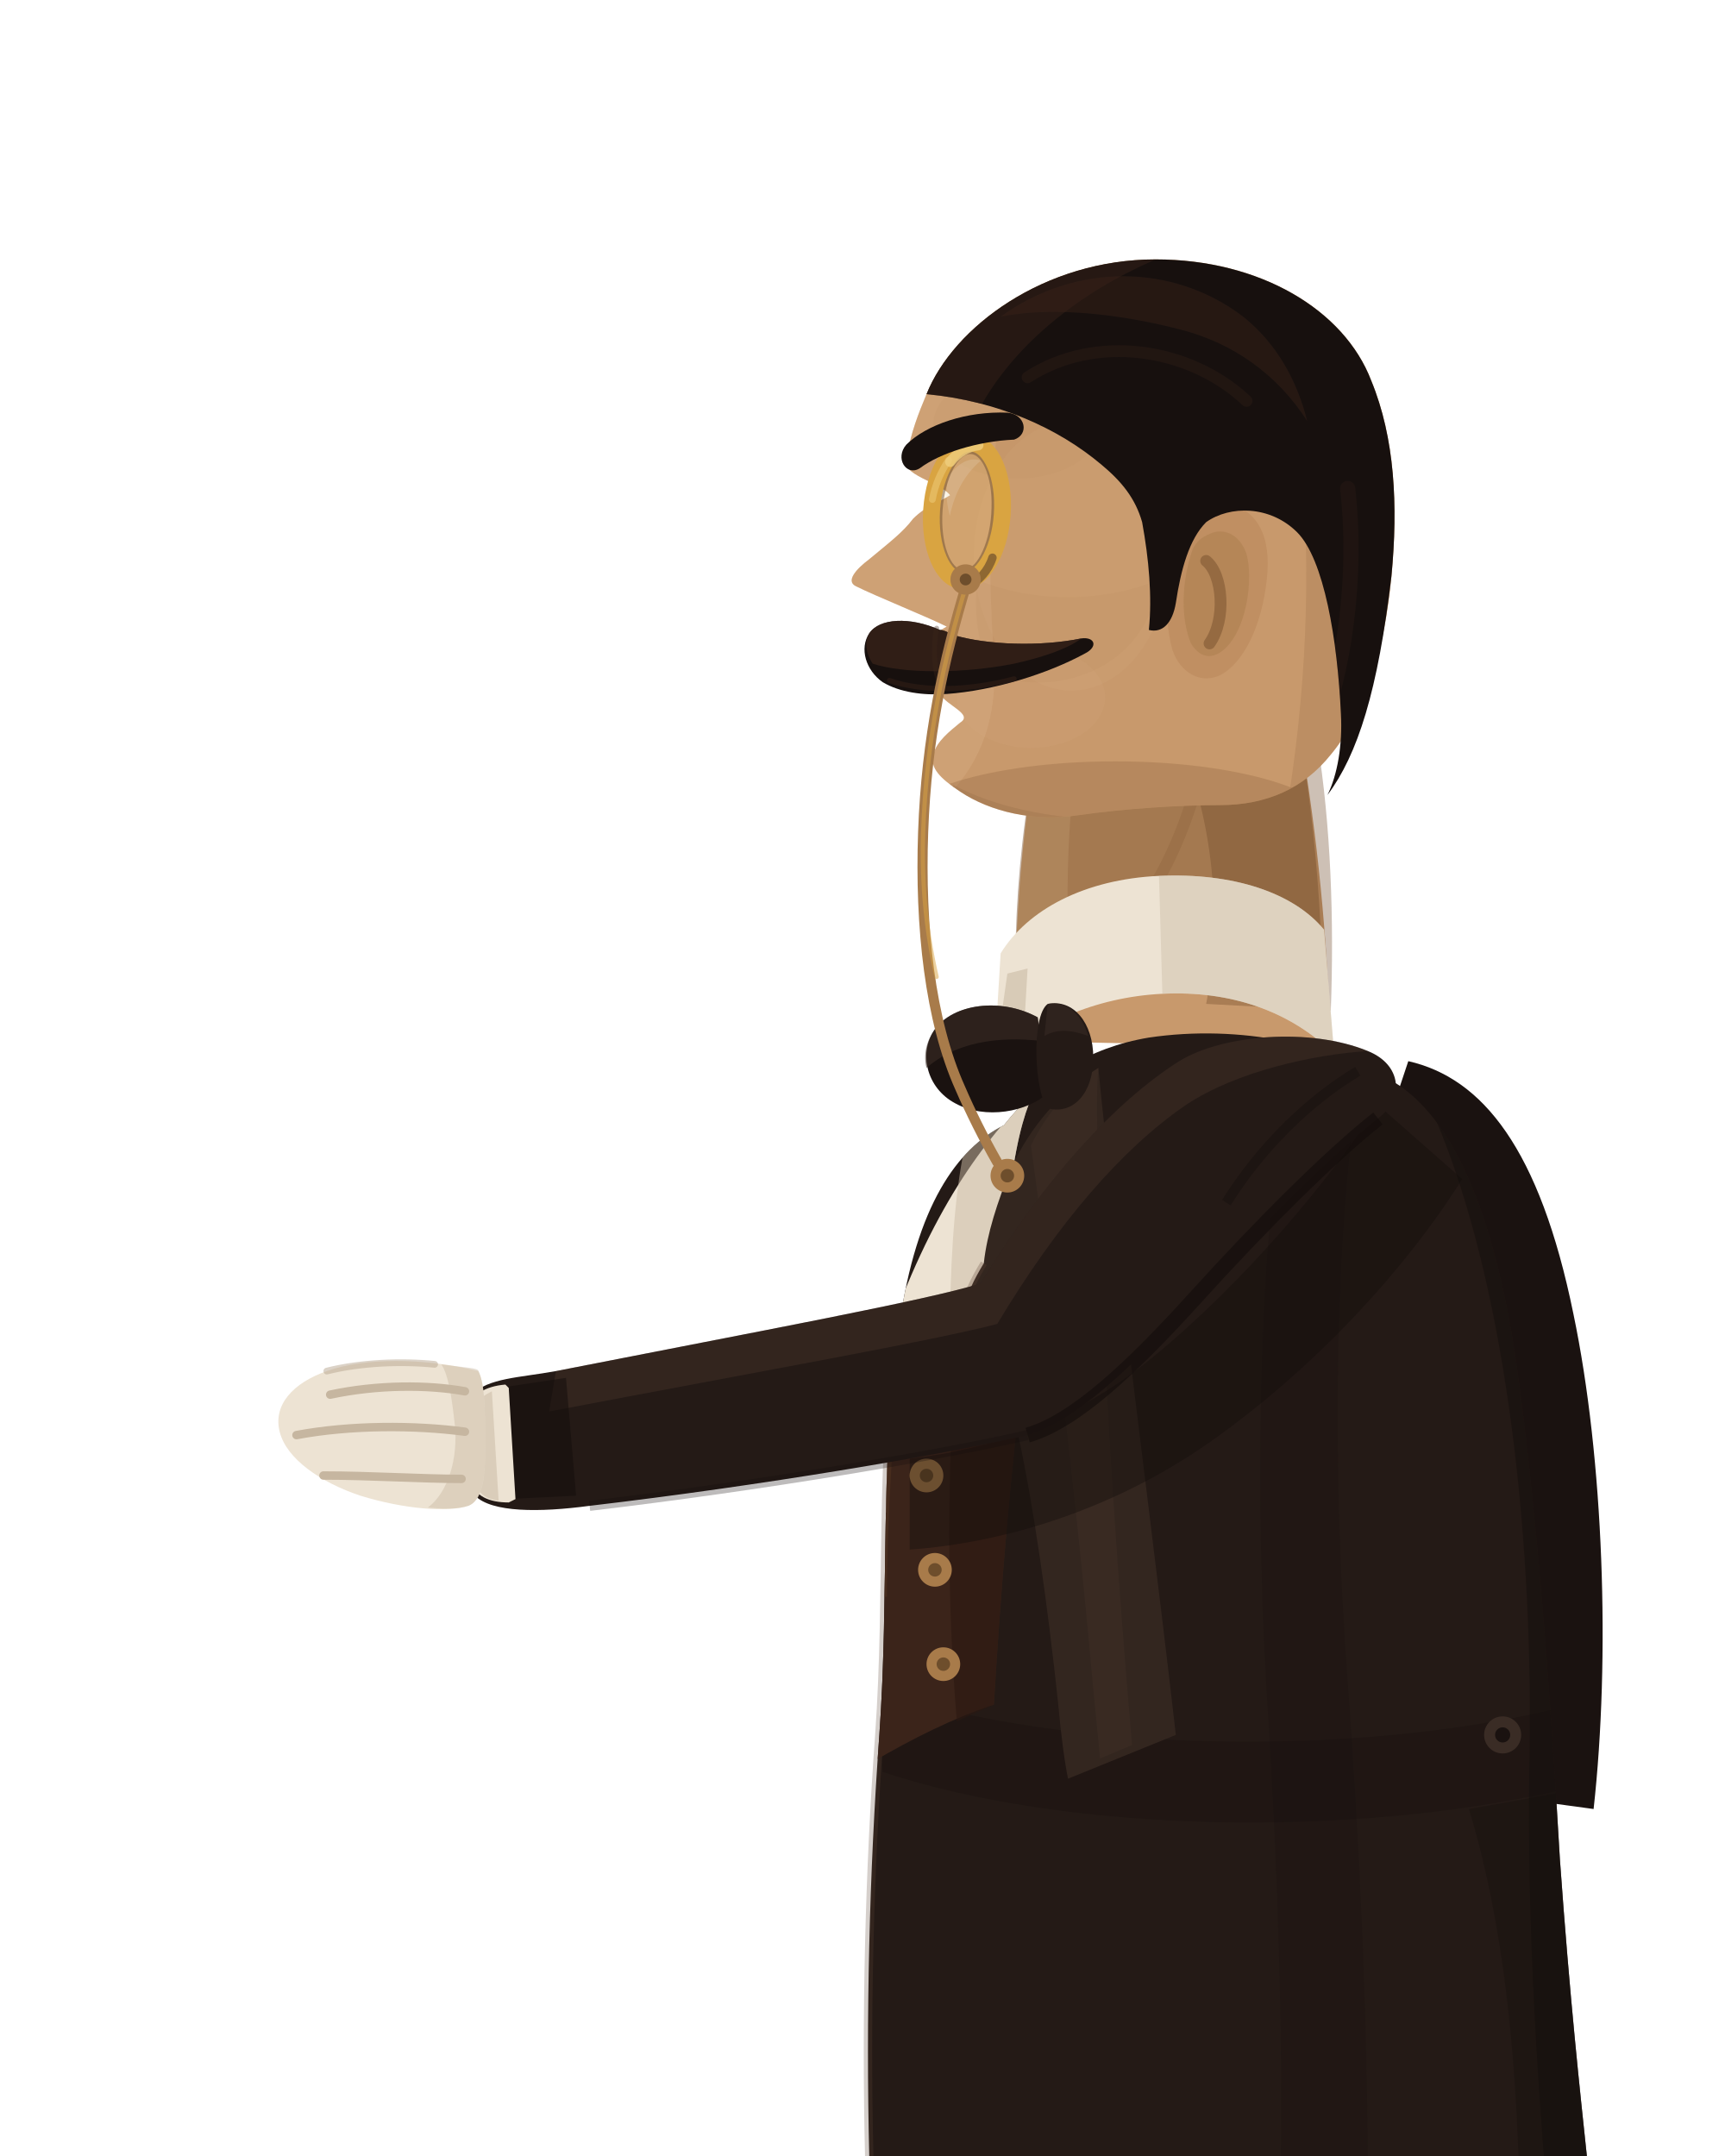
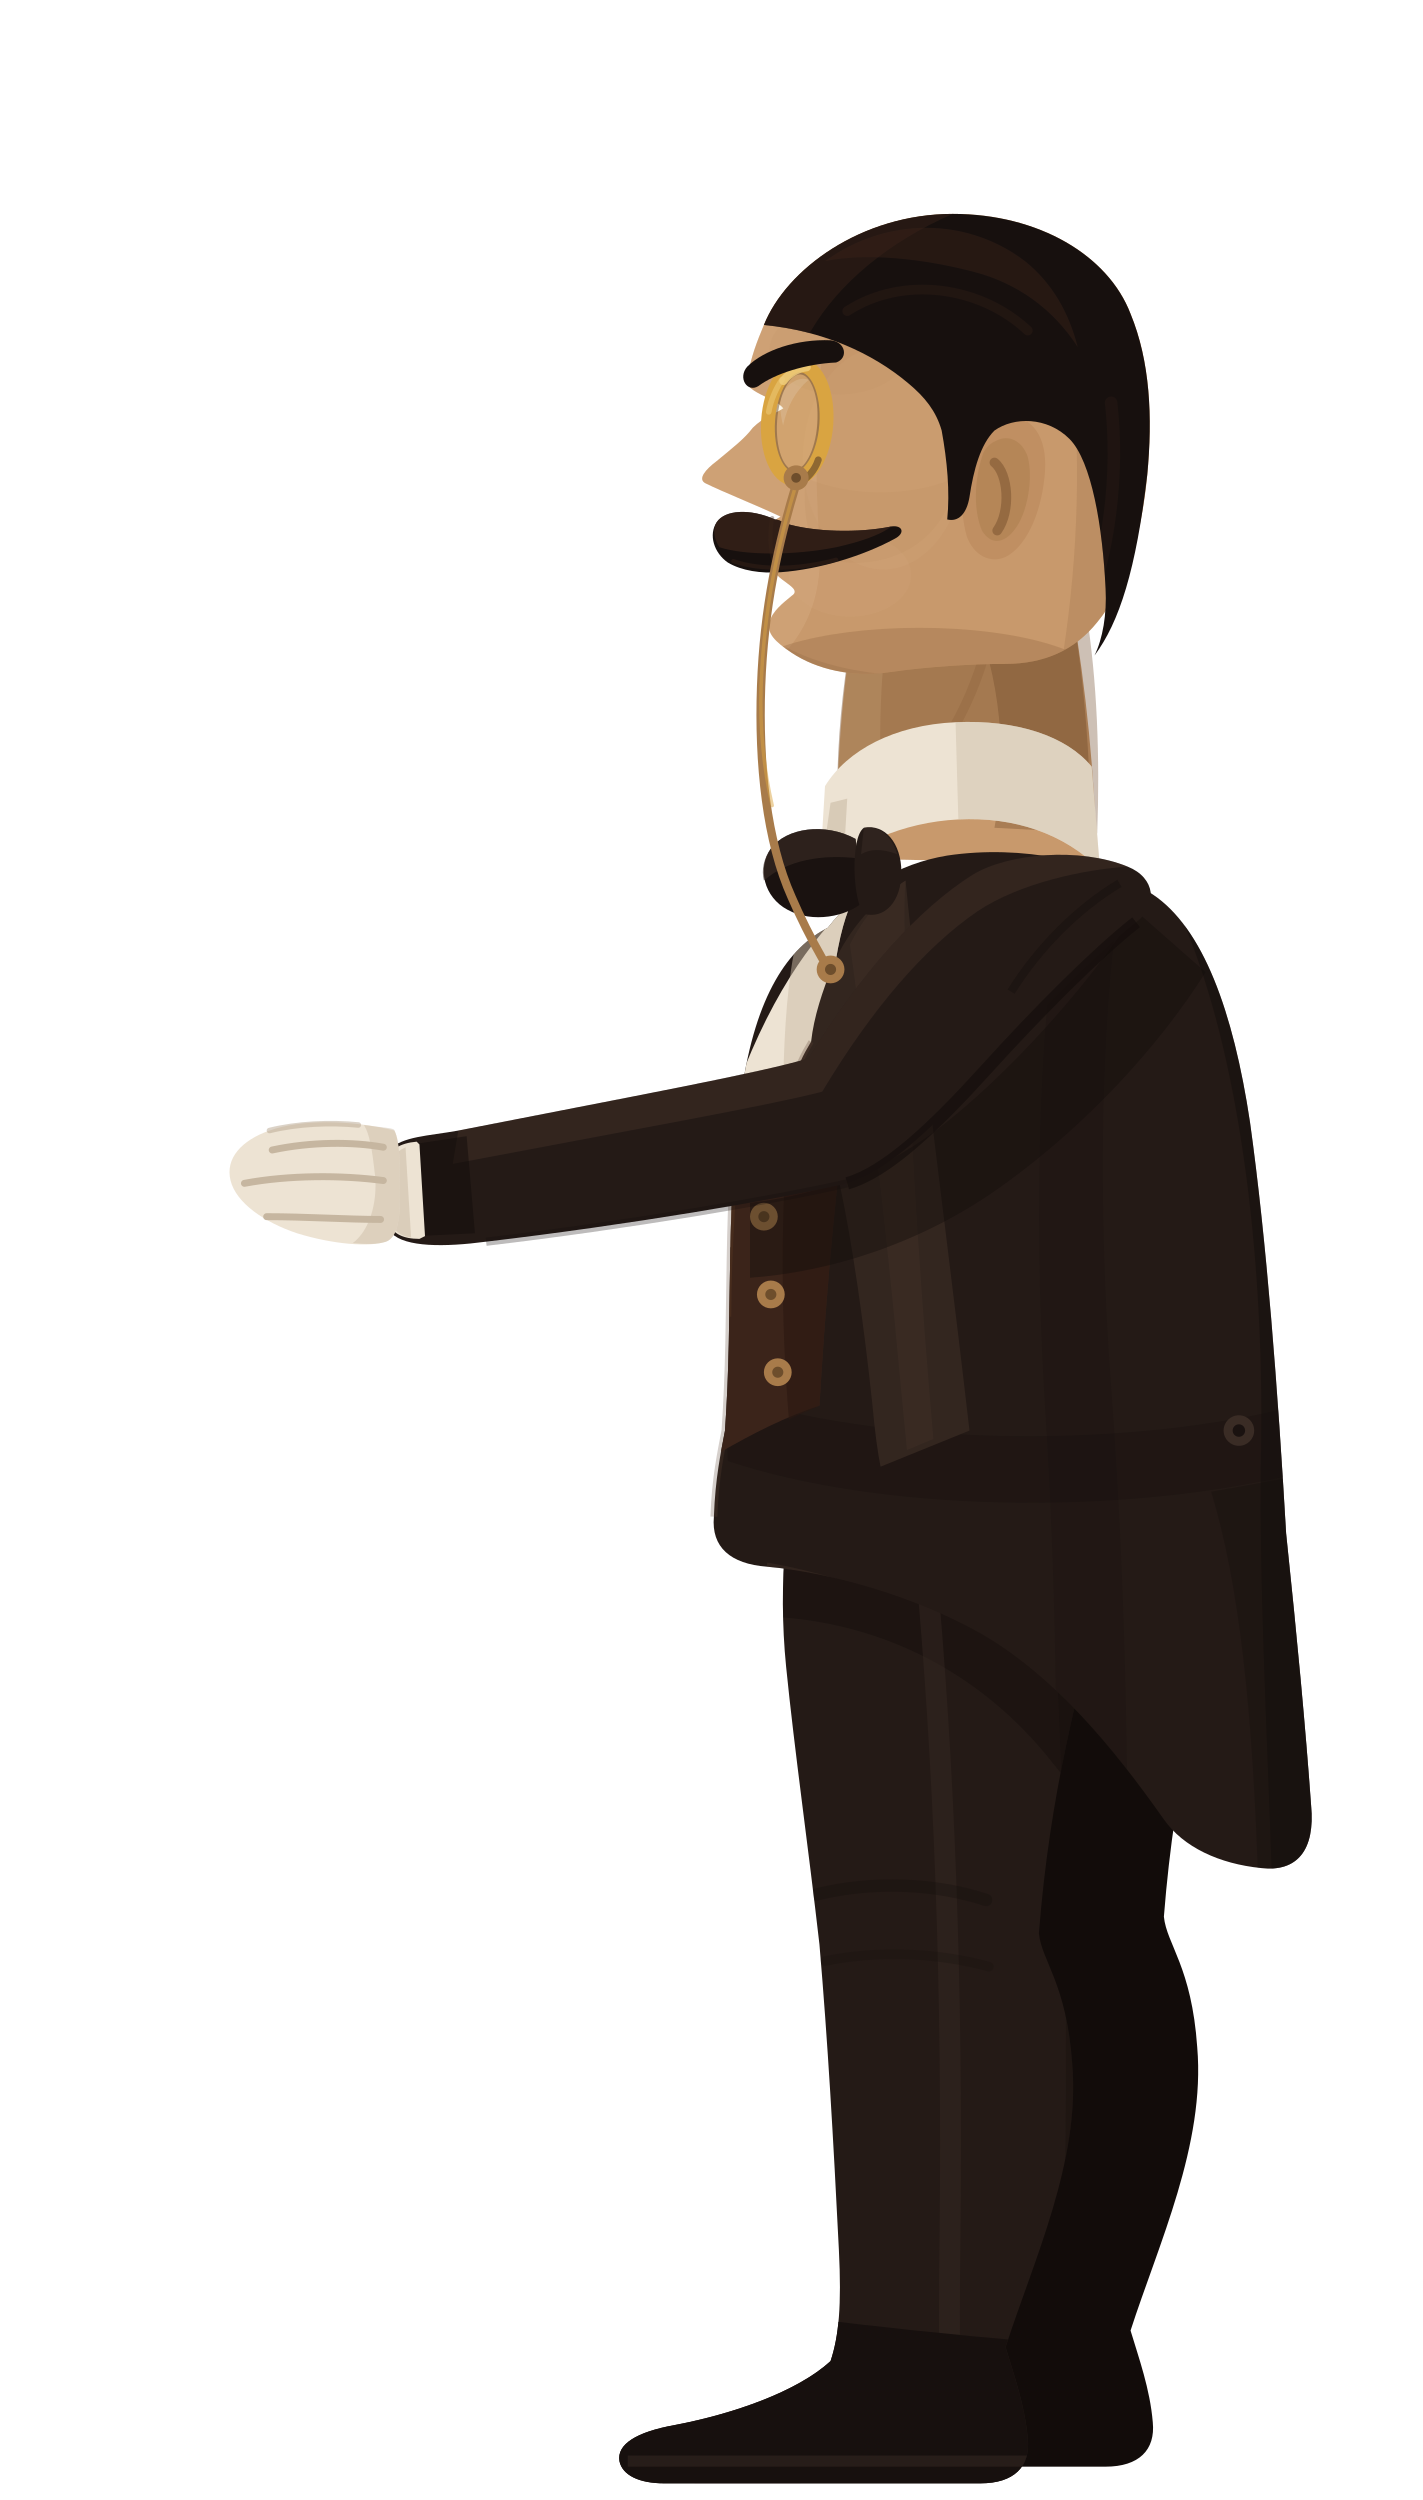
- <svg xmlns="http://www.w3.org/2000/svg" width="1024" height="1280" viewBox="0 0 1024 1280">
+ <svg xmlns="http://www.w3.org/2000/svg" width="1024" height="1800" viewBox="0 0 1024 1800">
  <defs>
    <clipPath id="head_clip_p">
      <path d="M686 154 C748 154 798 184 814 226 C828 260 830 300 826 342 C822 386 810 424 790 448 C774 468 752 478 724 478 C700 478 668 480 640 484 C614 488 588 482 570 470 C558 462 552 456 554 448 C556 440 564 434 570 429 C578 424 562 419 558 412 C554 406 562 402 566 398 C570 394 560 390 556 386 C551 381 556 375 562 372 C550 366 520 354 508 348 C502 345 508 338 516 332 C528 322 536 316 542 308 C550 300 558 298 564 294 C558 286 534 282 538 272 C541 256 545 246 550 234 C566 194 620 154 686 154 Z" />
    </clipPath>
    <clipPath id="torso_clip_p">
-       <path d="M596 668 C618 640 646 622 682 616 C736 608 792 620 830 644 C866 668 888 728 900 808 C912 894 920 1000 926 1104 C932 1188 938 1242 942 1280 L516 1280 C514 1198 516 1112 522 1030 C528 946 522 862 534 786 C544 716 568 682 596 668 Z" />
+       <path d="M596 668 C618 640 646 622 682 616 C736 608 792 620 830 644 C866 668 888 728 900 808 C912 894 920 1000 926 1104 C934 1180 940 1244 944 1300 C947 1332 934 1348 908 1345 C878 1342 852 1330 838 1310 C800 1256 758 1206 706 1176 C656 1148 596 1132 552 1128 C526 1126 512 1114 514 1092 C515 1064 519 1046 522 1030 C528 946 522 862 534 786 C544 716 568 682 596 668 Z" />
+     </clipPath>
+     <path id="leg_shape_p" d="M580 1020 C566 1080 560 1140 566 1200 C572 1260 582 1330 590 1400 C596 1470 600 1540 604 1620 C606 1660 604 1682 598 1700 C574 1722 528 1738 486 1746 C458 1751 444 1760 446 1772 C448 1782 460 1788 478 1788 L706 1788 C730 1788 742 1776 740 1756 C738 1732 730 1710 724 1690 C744 1628 778 1556 772 1486 C768 1428 750 1412 748 1392 C756 1290 776 1218 796 1140 C806 1090 814 1046 816 1020 Z" />
+     <clipPath id="leg_clip_p">
+       <use href="#leg_shape_p" />
    </clipPath>
    <clipPath id="hair_clip_p">
      <path d="M550 234 C592 238 628 254 654 276 C666 286 674 296 678 310 C682 332 684 354 682 374 C690 376 696 370 698 358 C701 338 706 320 716 310 C730 300 754 300 770 316 C786 332 794 380 796 424 C797 442 794 460 788 472 C806 448 818 410 826 342 C830 300 828 260 814 226 C798 184 748 154 686 154 C620 154 566 194 550 234 Z" />
    </clipPath>
  </defs>
-   <g id="arm_far_p">
-     <path d="M828 654 C868 686 890 752 900 832 C910 914 910 1000 902 1068 L946 1074 C956 984 952 866 934 780 C914 682 880 640 836 630 Z" fill="#1a1210" />
+   <g id="legs_p">
+     <use href="#leg_shape_p" transform="translate(90,-12)" fill="#120C0A" />
+     <use href="#leg_shape_p" fill="#241A16" />
+     <g clip-path="url(#leg_clip_p)">
+       <path d="M500 1000 L900 1000 L900 1424 C848 1382 802 1324 752 1262 C700 1200 630 1168 556 1164 L500 1164 Z" fill="#120C0A" opacity="0.42" />
+       <path d="M556 1080 C550 1240 562 1420 574 1620 C580 1700 580 1744 576 1792 L500 1792 L500 1080 Z" fill="#5C4436" opacity="0.15" />
+       <path d="M752 1060 C766 1240 770 1420 766 1620 C764 1700 766 1748 770 1792 L900 1792 L900 1060 Z" fill="#120C0A" opacity="0.32" />
+       <path d="M666 1120 C680 1270 686 1430 684 1610 C683 1690 684 1740 686 1786" fill="none" stroke="#3A2C25" stroke-width="15" opacity="0.38" />
+       <path d="M588 1364 C628 1354 674 1356 710 1368" fill="none" stroke="#120C0A" stroke-width="9" stroke-linecap="round" opacity="0.30" />
+       <path d="M594 1412 C632 1404 676 1406 712 1416" fill="none" stroke="#120C0A" stroke-width="7" stroke-linecap="round" opacity="0.22" />
+       <path d="M496 1656 C562 1668 664 1680 792 1690 L820 1800 L430 1800 Z" fill="#17100E" />
+       <path d="M470 1726 C502 1721 542 1714 570 1704" fill="none" stroke="#5C4436" stroke-width="9" stroke-linecap="round" opacity="0.32" />
+       <path d="M452 1772 L744 1772" fill="none" stroke="#3A2C25" stroke-width="8" opacity="0.45" />
+     </g>
  </g>
  <g id="neck_p">
    <path d="M616 442 C606 494 602 556 602 618 L790 622 C788 556 782 496 772 438 C726 470 664 474 616 442 Z" fill="#C8996C" />
    <path d="M616 442 C608 482 604 520 603 556 C650 582 726 580 784 552 C782 512 778 476 772 438 C726 470 664 474 616 442 Z" fill="#7A5330" opacity="0.46" />
    <path d="M700 440 C736 452 762 450 782 440 C790 490 792 546 790 600 L716 596 C726 546 720 486 700 440 Z" fill="#6B4526" opacity="0.34" />
    <path d="M616 442 C606 494 602 556 602 618 L638 620 C632 556 632 494 640 446 Z" fill="#E8C49C" opacity="0.16" />
    <path d="M708 474 C694 520 668 560 630 588" fill="none" stroke="#8A5F38" stroke-width="7" stroke-linecap="round" opacity="0.32" />
  </g>
  <g id="torso_p">
-     <path d="M596 668 C618 640 646 622 682 616 C736 608 792 620 830 644 C866 668 888 728 900 808 C912 894 920 1000 926 1104 C932 1188 938 1242 942 1280 L516 1280 C514 1198 516 1112 522 1030 C528 946 522 862 534 786 C544 716 568 682 596 668 Z" fill="#241A16" />
+     <path d="M596 668 C618 640 646 622 682 616 C736 608 792 620 830 644 C866 668 888 728 900 808 C912 894 920 1000 926 1104 C934 1180 940 1244 944 1300 C947 1332 934 1348 908 1345 C878 1342 852 1330 838 1310 C800 1256 758 1206 706 1176 C656 1148 596 1132 552 1128 C526 1126 512 1114 514 1092 C515 1064 519 1046 522 1030 C528 946 522 862 534 786 C544 716 568 682 596 668 Z" fill="#241A16" />
    <g clip-path="url(#torso_clip_p)">
-       <path d="M852 664 C892 758 910 902 908 1040 C906 1132 912 1226 918 1300 L1030 1300 L1030 626 Z" fill="#120C0A" opacity="0.46" />
+       <path d="M852 664 C892 758 910 902 908 1040 C906 1132 912 1240 916 1360 L1030 1360 L1030 626 Z" fill="#120C0A" opacity="0.46" />
      <path d="M576 668 C542 712 526 782 524 856 L466 856 L466 626 Z" fill="#5C4436" opacity="0.22" />
-       <path d="M768 618 C748 718 744 872 752 1006 C758 1100 762 1204 760 1300 L812 1300 C812 1192 806 1078 800 998 C790 866 792 716 810 624 Z" fill="#120C0A" opacity="0.20" />
+       <path d="M768 618 C748 718 744 872 752 1006 C758 1100 762 1204 760 1360 L812 1360 C812 1192 806 1078 800 998 C790 866 792 716 810 624 Z" fill="#120C0A" opacity="0.20" />
      <path d="M522 1004 C632 1040 800 1044 926 1014 L930 1062 C802 1092 632 1088 524 1052 Z" fill="#120C0A" opacity="0.26" />
      <circle cx="892" cy="1030" r="11" fill="#3A2C25" />
      <circle cx="892" cy="1030" r="4.5" fill="#1A1210" />
-       <path d="M872 1074 C892 1140 900 1216 902 1300 L960 1300 L950 1060 Z" fill="#120C0A" opacity="0.3" />
+       <path d="M872 1074 C892 1140 902 1230 906 1360 L980 1360 L950 1060 Z" fill="#120C0A" opacity="0.3" />
+       <path d="M552 1128 C620 1140 676 1166 720 1200 C776 1244 818 1296 846 1340" fill="none" stroke="#5C4436" stroke-width="6" opacity="0.22" />
    </g>
-     <path d="M534 786 C522 862 528 946 522 1030 C516 1112 514 1198 516 1280" fill="none" stroke="#5C4436" stroke-width="5" opacity="0.26" />
+     <path d="M534 786 C522 862 528 946 522 1030 C519 1046 515 1064 514 1092" fill="none" stroke="#5C4436" stroke-width="5" opacity="0.26" />
  </g>
  <g id="front_strip_p" clip-path="url(#torso_clip_p)">
    <path d="M614 648 C584 676 552 720 526 796 C518 832 514 864 512 898 L592 898 C592 834 596 762 600 704 C604 672 610 656 614 648 Z" fill="#EDE3D3" />
    <path d="M576 668 C562 714 562 806 566 898 L592 898 C592 834 596 762 600 704 C604 672 610 656 614 648 Z" fill="#CBBCA6" opacity="0.5" />
    <path d="M530 786 C518 848 512 916 512 974 C512 1006 514 1028 518 1046 C542 1032 566 1020 590 1012 C594 944 600 872 608 810 C586 816 552 804 530 786 Z" fill="#3B241A" />
    <path d="M568 802 C562 870 562 950 568 1022 C576 1018 584 1015 590 1012 C594 944 600 872 608 810 C594 813 580 810 568 802 Z" fill="#2A1710" opacity="0.6" />
    <path d="M532 796 C528 846 524 900 524 948" fill="none" stroke="#54341F" stroke-width="5" opacity="0.5" />
    <circle cx="550" cy="876" r="10" fill="#A87B4A" />
    <circle cx="550" cy="876" r="4" fill="#6E4E2C" />
    <circle cx="555" cy="932" r="10" fill="#A87B4A" />
    <circle cx="555" cy="932" r="4" fill="#6E4E2C" />
    <circle cx="560" cy="988" r="10" fill="#A87B4A" />
    <circle cx="560" cy="988" r="4" fill="#6E4E2C" />
    <path d="M652 634 C630 648 612 668 600 694 C592 714 586 732 584 750 C578 760 574 768 572 778 C586 792 596 818 604 850 C614 896 622 954 628 1010 C630 1032 632 1046 634 1056 L698 1030 C688 942 674 834 664 748 C658 690 654 656 652 634 Z" fill="#33261F" />
    <path d="M652 634 C636 644 622 660 612 680 C622 752 638 880 648 992 C650 1014 652 1032 653 1044 L672 1036 C664 944 656 830 654 748 C652 690 650 656 652 634 Z" fill="#5C4436" opacity="0.15" />
    <path d="M584 750 C578 760 574 768 572 778 C586 792 596 818 604 850" fill="none" stroke="#5C4436" stroke-width="4" opacity="0.28" />
  </g>
  <g id="collar_p">
    <path d="M594 566 C610 540 644 522 688 520 C732 518 768 530 786 552 L792 626 C766 600 730 588 690 590 C650 592 614 608 590 632 Z" fill="#EDE3D3" />
    <path d="M688 520 C732 518 768 530 786 552 L792 626 C766 600 730 588 690 590 Z" fill="#CBBCA6" opacity="0.44" />
    <path d="M598 578 L624 572 L618 648 L590 634 Z" fill="#EDE3D3" />
    <path d="M598 578 L610 575 L606 644 L590 634 Z" fill="#D8CBB7" />
  </g>
  <g id="bowtie_p">
    <path d="M616 604 C594 592 566 596 555 611 C545 625 550 646 567 655 C585 665 610 660 622 649 Z" fill="#1A1210" />
    <path d="M616 604 C594 592 566 596 555 611 C550 618 548 626 550 634 C567 619 592 615 618 618 Z" fill="#3A2C25" opacity="0.6" />
    <path d="M622 596 C637 593 649 607 649 628 C649 649 637 662 622 658 C614 649 612 603 622 596 Z" fill="#241A16" />
    <path d="M622 596 C633 594 642 602 646 615 C635 611 627 611 620 615 Z" fill="#3A2C25" opacity="0.5" />
  </g>
  <g clip-path="url(#torso_clip_p)">
    <path d="M540 866 C592 860 640 842 684 806 C738 762 790 700 818 656 L868 700 C834 754 782 810 724 852 C664 896 596 916 540 920 Z" fill="#120C0A" opacity="0.40" />
  </g>
  <g id="arm_near_p">
    <path d="M700 630 C662 654 620 700 582 762 C550 772 452 790 330 814 C308 818 290 818 280 828 C268 840 268 874 282 888 C292 898 320 898 350 894 C452 882 558 864 610 852 C638 844 672 812 710 770 C748 728 790 686 818 664 C834 652 832 632 812 624 C778 610 726 614 700 630 Z" fill="#241A16" />
    <path d="M700 630 C662 654 620 700 582 762 C550 772 452 790 330 814 L326 838 C452 814 554 796 592 786 C628 726 666 682 704 656 C734 636 780 626 812 624 C778 610 726 614 700 630 Z" fill="#5C4436" opacity="0.26" />
    <path d="M610 852 C638 844 672 812 710 770 C748 728 790 686 818 664" fill="none" stroke="#120C0A" stroke-width="9" opacity="0.6" />
    <path d="M350 894 C452 882 558 864 610 852" fill="none" stroke="#120C0A" stroke-width="6" opacity="0.28" />
    <path d="M806 636 C776 654 748 682 728 714" fill="none" stroke="#120C0A" stroke-width="6" opacity="0.38" />
    <path d="M336 818 L342 888 L300 890 L296 824 Z" fill="#120C0A" opacity="0.5" />
  </g>
  <g id="cuff_p">
    <path d="M300 822 C288 823 280 828 278 836 L280 880 C282 888 290 892 302 892 L306 890 L302 824 Z" fill="#EDE3D3" />
    <path d="M292 826 C284 830 280 834 279 842 L281 878 C283 886 288 890 296 891 Z" fill="#CBBCA6" opacity="0.55" />
  </g>
  <g id="glove_p">
    <path d="M284 814 C252 806 216 806 194 814 C174 821 162 834 166 850 C170 866 190 880 214 888 C240 896 266 898 278 894 C286 891 288 878 288 862 C288 838 288 822 284 814 Z" fill="#EDE3D3" />
    <path d="M262 810 C276 812 284 812 284 814 C288 822 288 838 288 862 C288 878 286 891 278 894 C272 896 264 896 254 895 C266 886 272 866 270 846 C268 828 266 816 262 810 Z" fill="#C6B6A0" opacity="0.42" />
    <path d="M196 828 C224 822 254 822 276 826" fill="none" stroke="#C6B6A0" stroke-width="5" stroke-linecap="round" />
    <path d="M176 852 C208 846 246 846 276 850" fill="none" stroke="#C6B6A0" stroke-width="5" stroke-linecap="round" />
    <path d="M192 876 C220 876 250 878 274 878" fill="none" stroke="#C6B6A0" stroke-width="5" stroke-linecap="round" />
    <path d="M194 814 C214 809 238 808 258 810" fill="none" stroke="#B7A68F" stroke-width="4" stroke-linecap="round" opacity="0.5" />
  </g>
  <g id="head_p">
    <path d="M686 154 C748 154 798 184 814 226 C828 260 830 300 826 342 C822 386 810 424 790 448 C774 468 752 478 724 478 C700 478 668 480 640 484 C614 488 588 482 570 470 C558 462 552 456 554 448 C556 440 564 434 570 429 C578 424 562 419 558 412 C554 406 562 402 566 398 C570 394 560 390 556 386 C551 381 556 375 562 372 C550 366 520 354 508 348 C502 345 508 338 516 332 C528 322 536 316 542 308 C550 300 558 298 564 294 C558 286 534 282 538 272 C541 256 545 246 550 234 C566 194 620 154 686 154 Z" fill="#C8996C" />
    <g clip-path="url(#head_clip_p)">
      <path d="M738 120 C778 218 788 366 758 512 L880 512 L880 120 Z" fill="#8A5F38" opacity="0.19" />
      <path d="M470 120 L470 516 C554 498 594 458 590 392 C586 330 586 264 602 204 C608 176 616 148 624 120 Z" fill="#E8C49C" opacity="0.20" />
      <ellipse cx="636" cy="330" rx="58" ry="80" fill="#DDB68D" opacity="0.10" />
      <ellipse cx="612" cy="414" rx="44" ry="30" fill="#DDB68D" opacity="0.09" />
      <ellipse cx="604" cy="252" rx="50" ry="32" fill="#A87B4A" opacity="0.07" />
      <path d="M580 344 C612 358 656 358 688 344 C682 392 636 414 592 402 C580 388 578 364 580 344 Z" fill="#A87B4A" opacity="0.09" />
      <ellipse cx="662" cy="492" rx="132" ry="40" fill="#8A5F38" opacity="0.28" />
      <path d="M566 466 C614 492 700 494 764 470 L772 524 L540 524 Z" fill="#7A5330" opacity="0.16" />
    </g>
  </g>
  <g id="ear_p">
-     <path d="M700 314 C692 336 690 364 696 386 C701 400 713 406 724 401 C738 394 749 372 752 344 C755 318 746 302 728 299 C714 297 705 304 700 314 Z" fill="#c08f62" />
+     <path d="M700 314 C692 336 690 364 696 386 C701 400 713 406 724 401 C738 394 749 372 752 344 C755 318 746 302 728 299 C714 297 705 304 700 314 Z" fill="#C08F62" />
    <path d="M708 326 C701 346 701 368 707 382 C713 392 722 392 730 382 C740 370 744 344 740 329 C736 317 726 313 718 317 C713 319 710 322 708 326 Z" fill="#A87B4A" opacity="0.45" />
    <path d="M716 333 C726 341 728 368 718 382" fill="none" stroke="#7A5330" stroke-width="7" stroke-linecap="round" opacity="0.55" />
  </g>
  <g id="hair_p">
    <path d="M550 234 C592 238 628 254 654 276 C666 286 674 296 678 310 C682 332 684 354 682 374 C690 376 696 370 698 358 C701 338 706 320 716 310 C730 300 754 300 770 316 C786 332 794 380 796 424 C797 442 794 460 788 472 C806 448 818 410 826 342 C830 300 828 260 814 226 C798 184 748 154 686 154 C620 154 566 194 550 234 Z" fill="#17100E" />
    <g clip-path="url(#hair_clip_p)">
      <path d="M550 234 C566 194 620 154 686 154 C640 174 604 204 584 238 C574 254 568 268 566 284 C556 268 546 250 550 234 Z" fill="#3B241A" opacity="0.42" />
      <path d="M594 188 C638 156 696 156 738 188 C758 204 770 226 776 250 C758 222 732 204 702 196 C664 186 624 182 594 188 Z" fill="#3B241A" opacity="0.40" />
      <path d="M610 224 C650 198 706 206 740 238" fill="none" stroke="#3B241A" stroke-width="7" stroke-linecap="round" opacity="0.28" />
      <path d="M800 290 C806 342 798 400 782 438" fill="none" stroke="#3B241A" stroke-width="9" stroke-linecap="round" opacity="0.22" />
      <path d="M672 304 C678 332 680 354 678 374" fill="none" stroke="#3B241A" stroke-width="6" stroke-linecap="round" opacity="0.32" />
    </g>
  </g>
  <g id="mustache_p">
    <path d="M558 374 C540 366 522 367 516 376 C510 385 514 398 524 405 C534 411 548 413 562 412 C590 410 622 400 644 388 C652 384 650 378 642 379 C618 384 586 383 566 377 C562 375 560 374 558 374 Z" fill="#17100E" />
    <path d="M558 374 C540 366 522 367 516 376 C513 381 514 388 518 394 C536 400 572 400 602 394 C620 390 634 385 642 379 C618 384 586 383 566 377 C562 375 560 374 558 374 Z" fill="#3B241A" opacity="0.7" />
    <path d="M528 404 C548 411 576 410 602 403" fill="none" stroke="#3B241A" stroke-width="3" stroke-linecap="round" opacity="0.4" />
    <path d="M556 373 C554 383 554 396 558 407" fill="none" stroke="#3B241A" stroke-width="3" stroke-linecap="round" opacity="0.35" />
  </g>
  <g id="monocle_chain_p">
    <path d="M574 346 C560 392 550 438 548 494 C546 550 552 606 570 646 C576 660 584 676 592 690" fill="none" stroke="#A87B4A" stroke-width="6" stroke-linecap="round" />
    <path d="M574 346 C560 392 550 438 548 494 C547 526 550 554 556 580" fill="none" stroke="#D9A441" stroke-width="2.5" stroke-linecap="round" opacity="0.5" />
    <circle cx="598" cy="698" r="10" fill="#A87B4A" />
    <circle cx="598" cy="698" r="4" fill="#6E4E2C" />
  </g>
  <g id="monocle_p" transform="rotate(4 574 304)">
    <ellipse cx="574" cy="304" rx="16" ry="36" fill="#EFB42E" opacity="0.10" />
    <path d="M562 283 C567 275 574 271 580 273 C571 282 566 293 564 307 C561 298 560 289 562 283 Z" fill="#EDE3D3" opacity="0.20" />
    <path d="M566 335 C570 343 576 348 582 350 C574 352 567 347 563 342 Z" fill="#EDE3D3" opacity="0.12" />
    <ellipse cx="574" cy="304" rx="16" ry="36" fill="none" stroke="#6E4E2C" stroke-width="3" opacity="0.5" />
    <ellipse cx="574" cy="304" rx="21" ry="41" fill="none" stroke="#D9A441" stroke-width="10" />
    <path d="M562 275 C566 269 572 265 578 264" fill="none" stroke="#F0CE7E" stroke-width="6" stroke-linecap="round" opacity="0.8" />
    <path d="M553 298 C554 289 557 281 561 274" fill="none" stroke="#F0CE7E" stroke-width="4" stroke-linecap="round" opacity="0.5" />
    <path d="M591 330 C589 338 584 344 578 348" fill="none" stroke="#6E4E2C" stroke-width="5" stroke-linecap="round" opacity="0.7" />
    <circle cx="576" cy="344" r="9" fill="#A87B4A" />
    <circle cx="576" cy="344" r="3.5" fill="#6E4E2C" />
  </g>
  <g id="eyebrow_p">
    <path d="M538 264 C550 252 574 244 598 245 C609 246 611 258 602 261 C580 262 558 269 546 278 C538 283 531 272 538 264 Z" fill="#17100E" />
  </g>
</svg>
